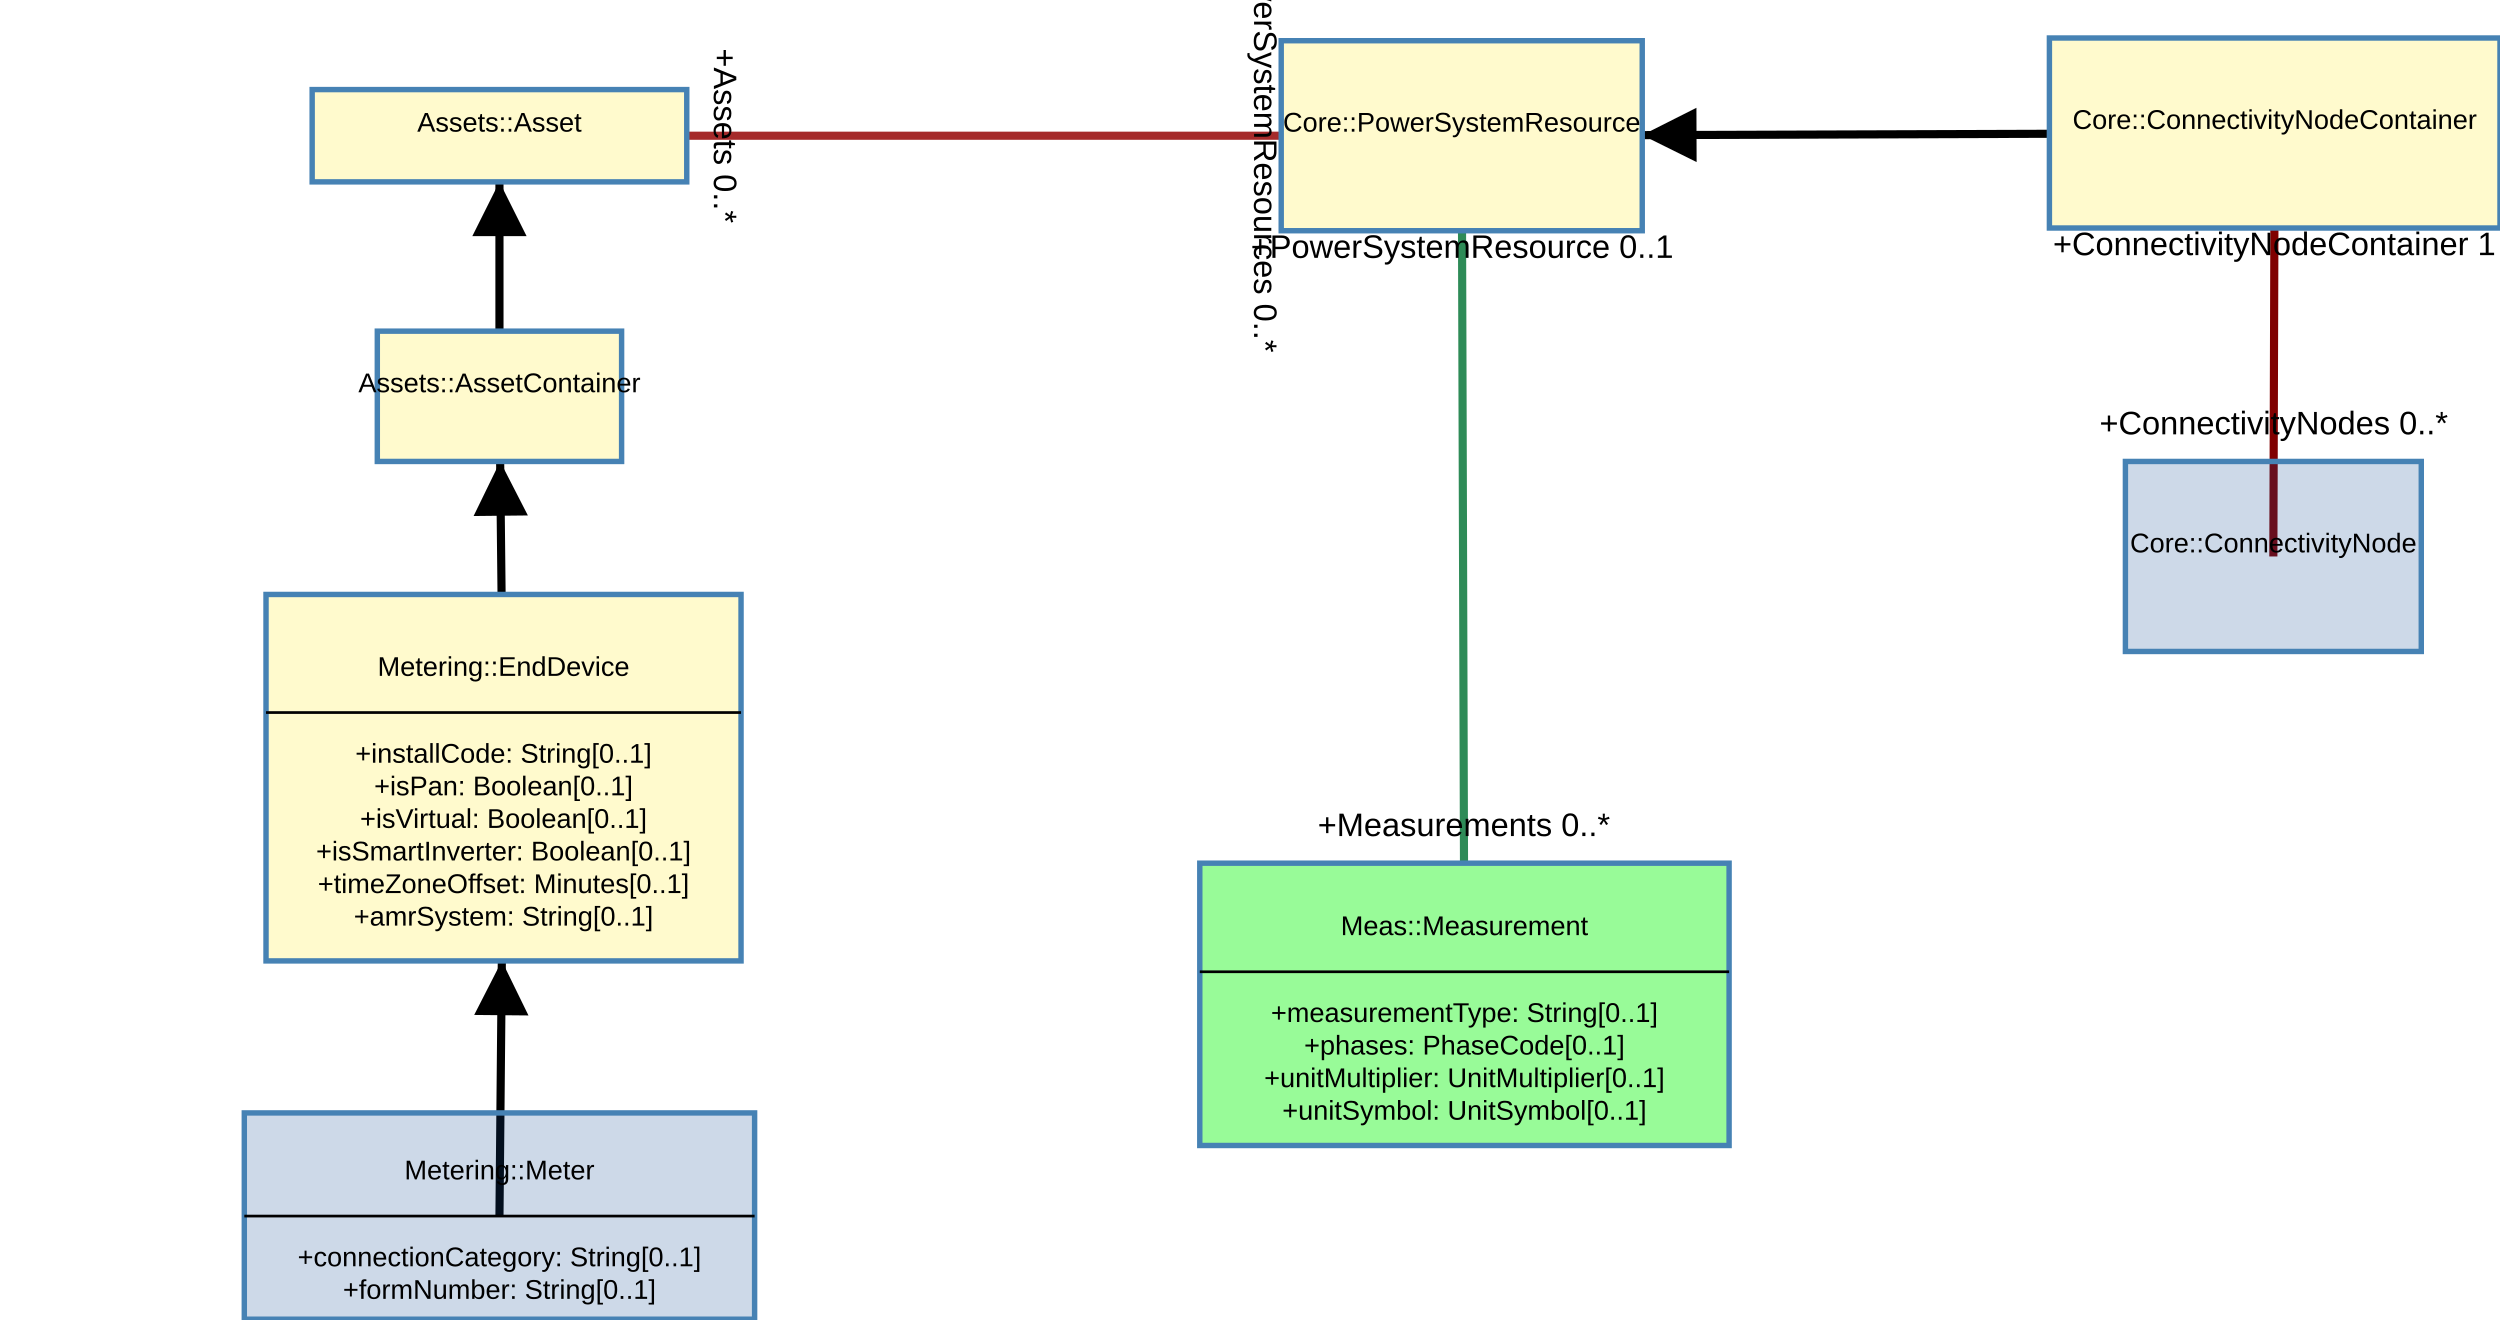
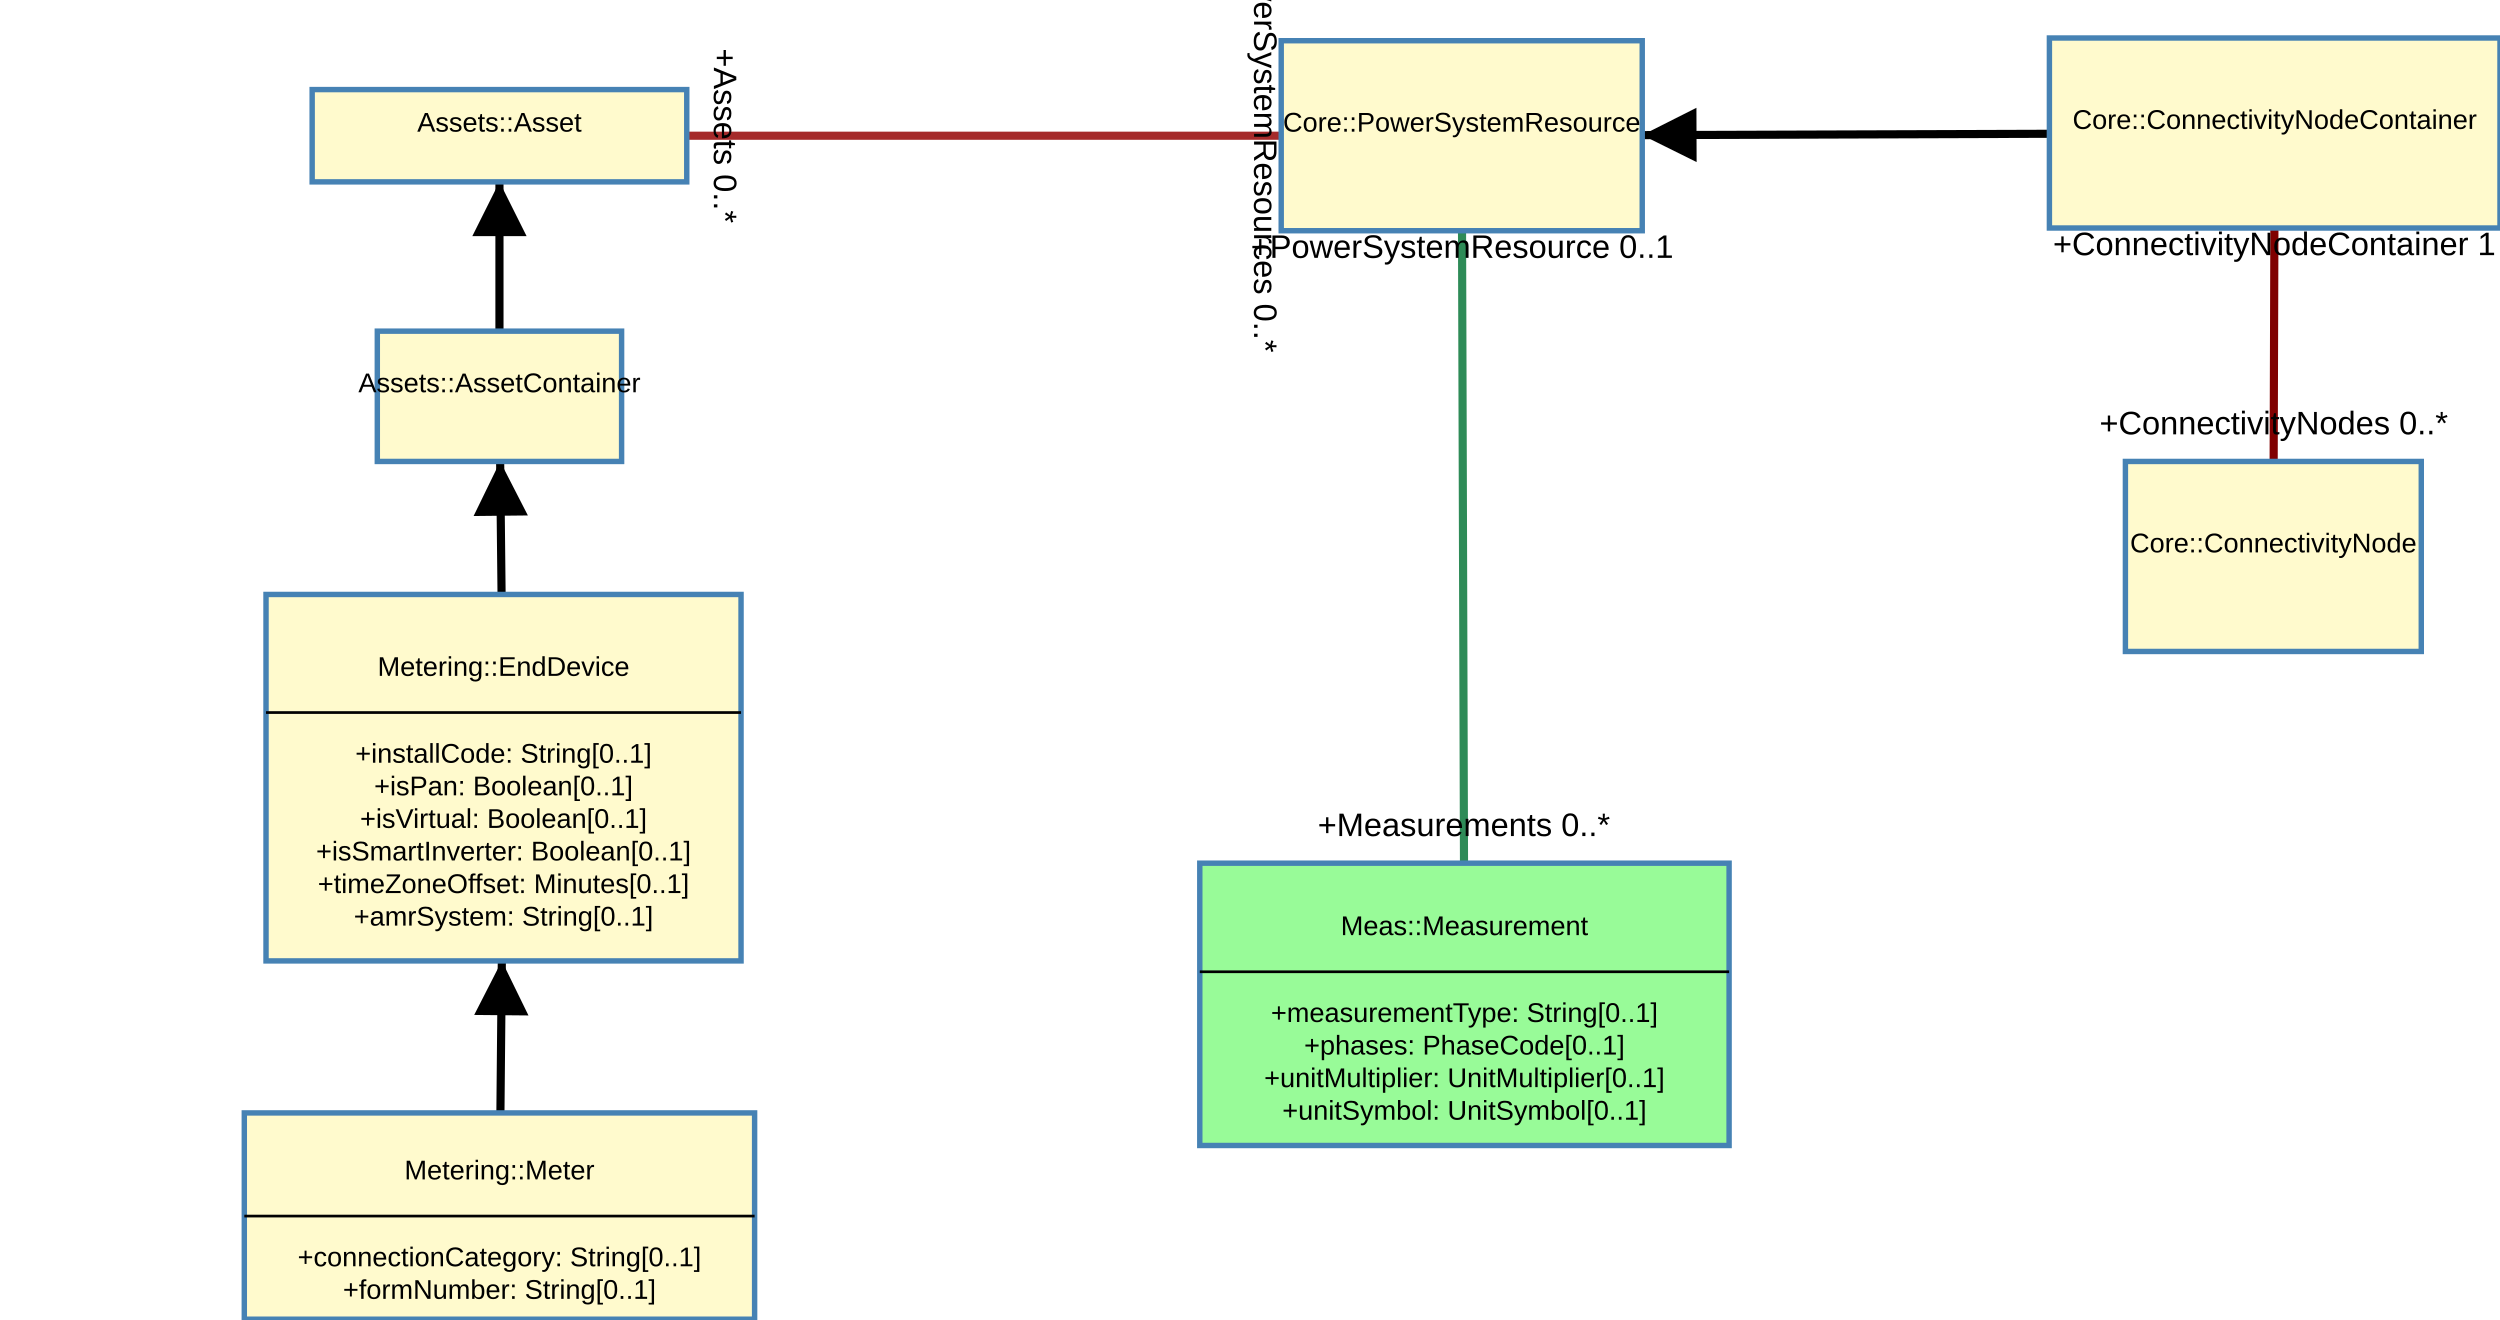
<svg xmlns="http://www.w3.org/2000/svg" width="921" height="486">
  <g class="zoom-group">
    <defs>
      <marker id="arrowhead" viewBox="-0 -5 10 10" refX="5" refY="0" orient="auto" markerWidth="10" markerHeight="10" xoverflow="visible">
        <path d="M 0,-5 L 10 ,0 L 0,5" fill="black" style="stroke: none;" />
      </marker>
    </defs>
    <line class="link" x1="538.5" y1="50" x2="539.5" y2="370" stroke="#2e8b57" stroke-width="3" />
    <line class="link" x1="184" y1="448" x2="185.5" y2="286.5" stroke="#000000" stroke-width="3" marker-end="url(#arrowhead)" />
    <line class="link" x1="185.5" y1="286.5" x2="184" y2="146" stroke="#000000" stroke-width="3" marker-end="url(#arrowhead)" />
    <line class="link" x1="184" y1="146" x2="184" y2="50" stroke="#000000" stroke-width="3" marker-end="url(#arrowhead)" />
    <line class="link" x1="184" y1="50" x2="538.5" y2="50" stroke="#a52a2a" stroke-width="3" />
    <line class="link" x1="838" y1="49" x2="538.5" y2="50" stroke="#000000" stroke-width="3" marker-end="url(#arrowhead)" />
    <line class="link" x1="837.5" y1="205" x2="838" y2="49" stroke="#800000" stroke-width="3" />
    <line class="arrow" x2="184.78" y2="364" x1="184" y1="448" stroke="#000000" stroke-width="2" marker-end="url(#arrowhead)" />
    <line class="arrow" x2="184.363" y2="179.999" x1="185.5" y1="286.5" stroke="#000000" stroke-width="2" marker-end="url(#arrowhead)" />
    <line class="arrow" x2="184" y2="77" x1="184" y1="146" stroke="#000000" stroke-width="2" marker-end="url(#arrowhead)" />
    <line class="arrow" x2="615" y2="49.745" x1="838" y1="49" stroke="#000000" stroke-width="2" marker-end="url(#arrowhead)" />
    <g class="draggable" transform="translate(98, 219)">
      <rect class="box" width="175" height="135" style="fill: #fffacd; stroke: steelblue; stroke-width: 2px; cursor: move;" />
      <text class="text" x="87.5" y="26.5" dy=".35em" text-anchor="middle" style="font-family: Arial, sans-serif; fill: black; font-size: 10px; pointer-events: none;">Metering::EndDevice</text>
      <line x1="0" x2="175" y1="43.5" y2="43.5" stroke="black" stroke-width="1" />
      <text class="text" x="87.5" y="58.5" dy=".35em" text-anchor="middle" style="font-family: Arial, sans-serif; fill: black; font-size: 10px; pointer-events: none;">+installCode: String[0..1]</text>
      <text class="text" x="87.5" y="70.5" dy=".35em" text-anchor="middle" style="font-family: Arial, sans-serif; fill: black; font-size: 10px; pointer-events: none;">+isPan: Boolean[0..1]</text>
      <text class="text" x="87.5" y="82.5" dy=".35em" text-anchor="middle" style="font-family: Arial, sans-serif; fill: black; font-size: 10px; pointer-events: none;">+isVirtual: Boolean[0..1]</text>
      <text class="text" x="87.5" y="94.5" dy=".35em" text-anchor="middle" style="font-family: Arial, sans-serif; fill: black; font-size: 10px; pointer-events: none;">+isSmartInverter: Boolean[0..1]</text>
      <text class="text" x="87.5" y="106.5" dy=".35em" text-anchor="middle" style="font-family: Arial, sans-serif; fill: black; font-size: 10px; pointer-events: none;">+timeZoneOffset: Minutes[0..1]</text>
      <text class="text" x="87.5" y="118.5" dy=".35em" text-anchor="middle" style="font-family: Arial, sans-serif; fill: black; font-size: 10px; pointer-events: none;">+amrSystem: String[0..1]</text>
    </g>
    <g class="draggable" transform="translate(139, 122)">
      <rect class="box" width="90" height="48" style="fill: #fffacd; stroke: steelblue; stroke-width: 2px; cursor: move;" />
      <text class="text" x="45" y="19" dy=".35em" text-anchor="middle" style="font-family: Arial, sans-serif; fill: black; font-size: 10px; pointer-events: none;">Assets::AssetContainer</text>
    </g>
    <g class="draggable" transform="translate(115, 33)">
      <rect class="box" width="138" height="34" style="fill: #fffacd; stroke: steelblue; stroke-width: 2px; cursor: move;" />
      <text class="text" x="69" y="12" dy=".35em" text-anchor="middle" style="font-family: Arial, sans-serif; fill: black; font-size: 10px; pointer-events: none;">Assets::Asset</text>
    </g>
    <g class="draggable" transform="translate(472, 15)">
      <rect class="box" width="133" height="70" style="fill: #fffacd; stroke: steelblue; stroke-width: 2px; cursor: move;" />
      <text class="text" x="66.5" y="30" dy=".35em" text-anchor="middle" style="font-family: Arial, sans-serif; fill: black; font-size: 10px; pointer-events: none;">Core::PowerSystemResource</text>
    </g>
    <g class="draggable" transform="translate(783, 170)">
-       <rect class="box" width="109" height="70" style="fill: #13499135; stroke: steelblue; stroke-width: 2px; cursor: move;" />
+       <rect class="box" width="109" height="70" style="fill: #fffacd; stroke: steelblue; stroke-width: 2px; cursor: move;" />
      <text class="text" x="54.5" y="30" dy=".35em" text-anchor="middle" style="font-family: Arial, sans-serif; fill: black; font-size: 10px; pointer-events: none;">Core::ConnectivityNode</text>
    </g>
    <g class="draggable" transform="translate(755, 14)">
      <rect class="box" width="166" height="70" style="fill: #fffacd; stroke: steelblue; stroke-width: 2px; cursor: move;" />
      <text class="text" x="83" y="30" dy=".35em" text-anchor="middle" style="font-family: Arial, sans-serif; fill: black; font-size: 10px; pointer-events: none;">Core::ConnectivityNodeContainer</text>
    </g>
    <g class="draggable" transform="translate(90, 410)">
-       <rect class="box" width="188" height="76" style="fill: #13499135; stroke: steelblue; stroke-width: 2px; cursor: move;" />
+       <rect class="box" width="188" height="76" style="fill: #fffacd; stroke: steelblue; stroke-width: 2px; cursor: move;" />
      <text class="text" x="94" y="21" dy=".35em" text-anchor="middle" style="font-family: Arial, sans-serif; fill: black; font-size: 10px; pointer-events: none;">Metering::Meter</text>
      <line x1="0" x2="188" y1="38" y2="38" stroke="black" stroke-width="1" />
      <text class="text" x="94" y="53" dy=".35em" text-anchor="middle" style="font-family: Arial, sans-serif; fill: black; font-size: 10px; pointer-events: none;">+connectionCategory: String[0..1]</text>
      <text class="text" x="94" y="65" dy=".35em" text-anchor="middle" style="font-family: Arial, sans-serif; fill: black; font-size: 10px; pointer-events: none;">+formNumber: String[0..1]</text>
    </g>
    <g class="draggable" transform="translate(442, 318)">
      <rect class="box" width="195" height="104" style="fill: #98fb98; stroke: steelblue; stroke-width: 2px; cursor: move;" />
      <text class="text" x="97.5" y="23" dy=".35em" text-anchor="middle" style="font-family: Arial, sans-serif; fill: black; font-size: 10px; pointer-events: none;">Meas::Measurement</text>
      <line x1="0" x2="195" y1="40" y2="40" stroke="black" stroke-width="1" />
      <text class="text" x="97.5" y="55" dy=".35em" text-anchor="middle" style="font-family: Arial, sans-serif; fill: black; font-size: 10px; pointer-events: none;">+measurementType: String[0..1]</text>
      <text class="text" x="97.5" y="67" dy=".35em" text-anchor="middle" style="font-family: Arial, sans-serif; fill: black; font-size: 10px; pointer-events: none;">+phases: PhaseCode[0..1]</text>
      <text class="text" x="97.5" y="79" dy=".35em" text-anchor="middle" style="font-family: Arial, sans-serif; fill: black; font-size: 10px; pointer-events: none;">+unitMultiplier: UnitMultiplier[0..1]</text>
      <text class="text" x="97.5" y="91" dy=".35em" text-anchor="middle" style="font-family: Arial, sans-serif; fill: black; font-size: 10px; pointer-events: none;">+unitSymbol: UnitSymbol[0..1]</text>
    </g>
    <text class="link-text-start" x="538.641" y="95" transform="rotate(0, 538.6406, 94.99995)" text-anchor="middle" style="font-family: Arial, sans-serif; font-size: 12px; fill: black;">+PowerSystemResource 0..1</text>
    <text class="link-text-start" x="184.446" y="400" transform="rotate(0, 184.4458, 400.0004)" text-anchor="middle" style="font-family: Arial, sans-serif; font-size: 12px; fill: black;" />
    <text class="link-text-start" x="184.673" y="209.001" transform="rotate(0, 184.6726, 209.0006)" text-anchor="middle" style="font-family: Arial, sans-serif; font-size: 12px; fill: black;" />
    <text class="link-text-start" x="184" y="112" transform="rotate(0, 184, 112)" text-anchor="middle" style="font-family: Arial, sans-serif; font-size: 12px; fill: black;" />
    <text class="link-text-start" x="263" y="50" transform="rotate(90, 263, 50)" text-anchor="middle" style="font-family: Arial, sans-serif; font-size: 12px; fill: black;">+Assets 0..*</text>
    <text class="link-text-start" x="745" y="49.311" transform="rotate(90, 745.0001, 49.31052)" text-anchor="middle" style="font-family: Arial, sans-serif; font-size: 12px; fill: black;" />
    <text class="link-text-start" x="837.644" y="160" transform="rotate(0, 837.6442, 160.0001)" text-anchor="middle" style="font-family: Arial, sans-serif; font-size: 12px; fill: black;">+ConnectivityNodes 0..*</text>
    <text class="link-text-end" x="539.306" y="308" transform="rotate(0, 539.3063, 308)" text-anchor="middle" style="font-family: Arial, sans-serif; font-size: 12px; fill: black;">+Measurements 0..*</text>
    <text class="link-text-end" x="184.78" y="364" transform="rotate(0, 184.7802, 363.9996)" text-anchor="middle" style="font-family: Arial, sans-serif; font-size: 12px; fill: black;" />
    <text class="link-text-end" x="184.363" y="179.999" transform="rotate(0, 184.363, 179.9994)" text-anchor="middle" style="font-family: Arial, sans-serif; font-size: 12px; fill: black;" />
    <text class="link-text-end" x="184" y="77" transform="rotate(0, 184, 77)" text-anchor="middle" style="font-family: Arial, sans-serif; font-size: 12px; fill: black;" />
    <text class="link-text-end" x="462" y="50" transform="rotate(90, 462, 50)" text-anchor="middle" style="font-family: Arial, sans-serif; font-size: 12px; fill: black;">+PowerSystemResources 0..*</text>
    <text class="link-text-end" x="615" y="49.745" transform="rotate(90, 614.9999, 49.74457)" text-anchor="middle" style="font-family: Arial, sans-serif; font-size: 12px; fill: black;" />
    <text class="link-text-end" x="837.856" y="94" transform="rotate(0, 837.8558, 93.99995)" text-anchor="middle" style="font-family: Arial, sans-serif; font-size: 12px; fill: black;">+ConnectivityNodeContainer 1</text>
  </g>
</svg>
